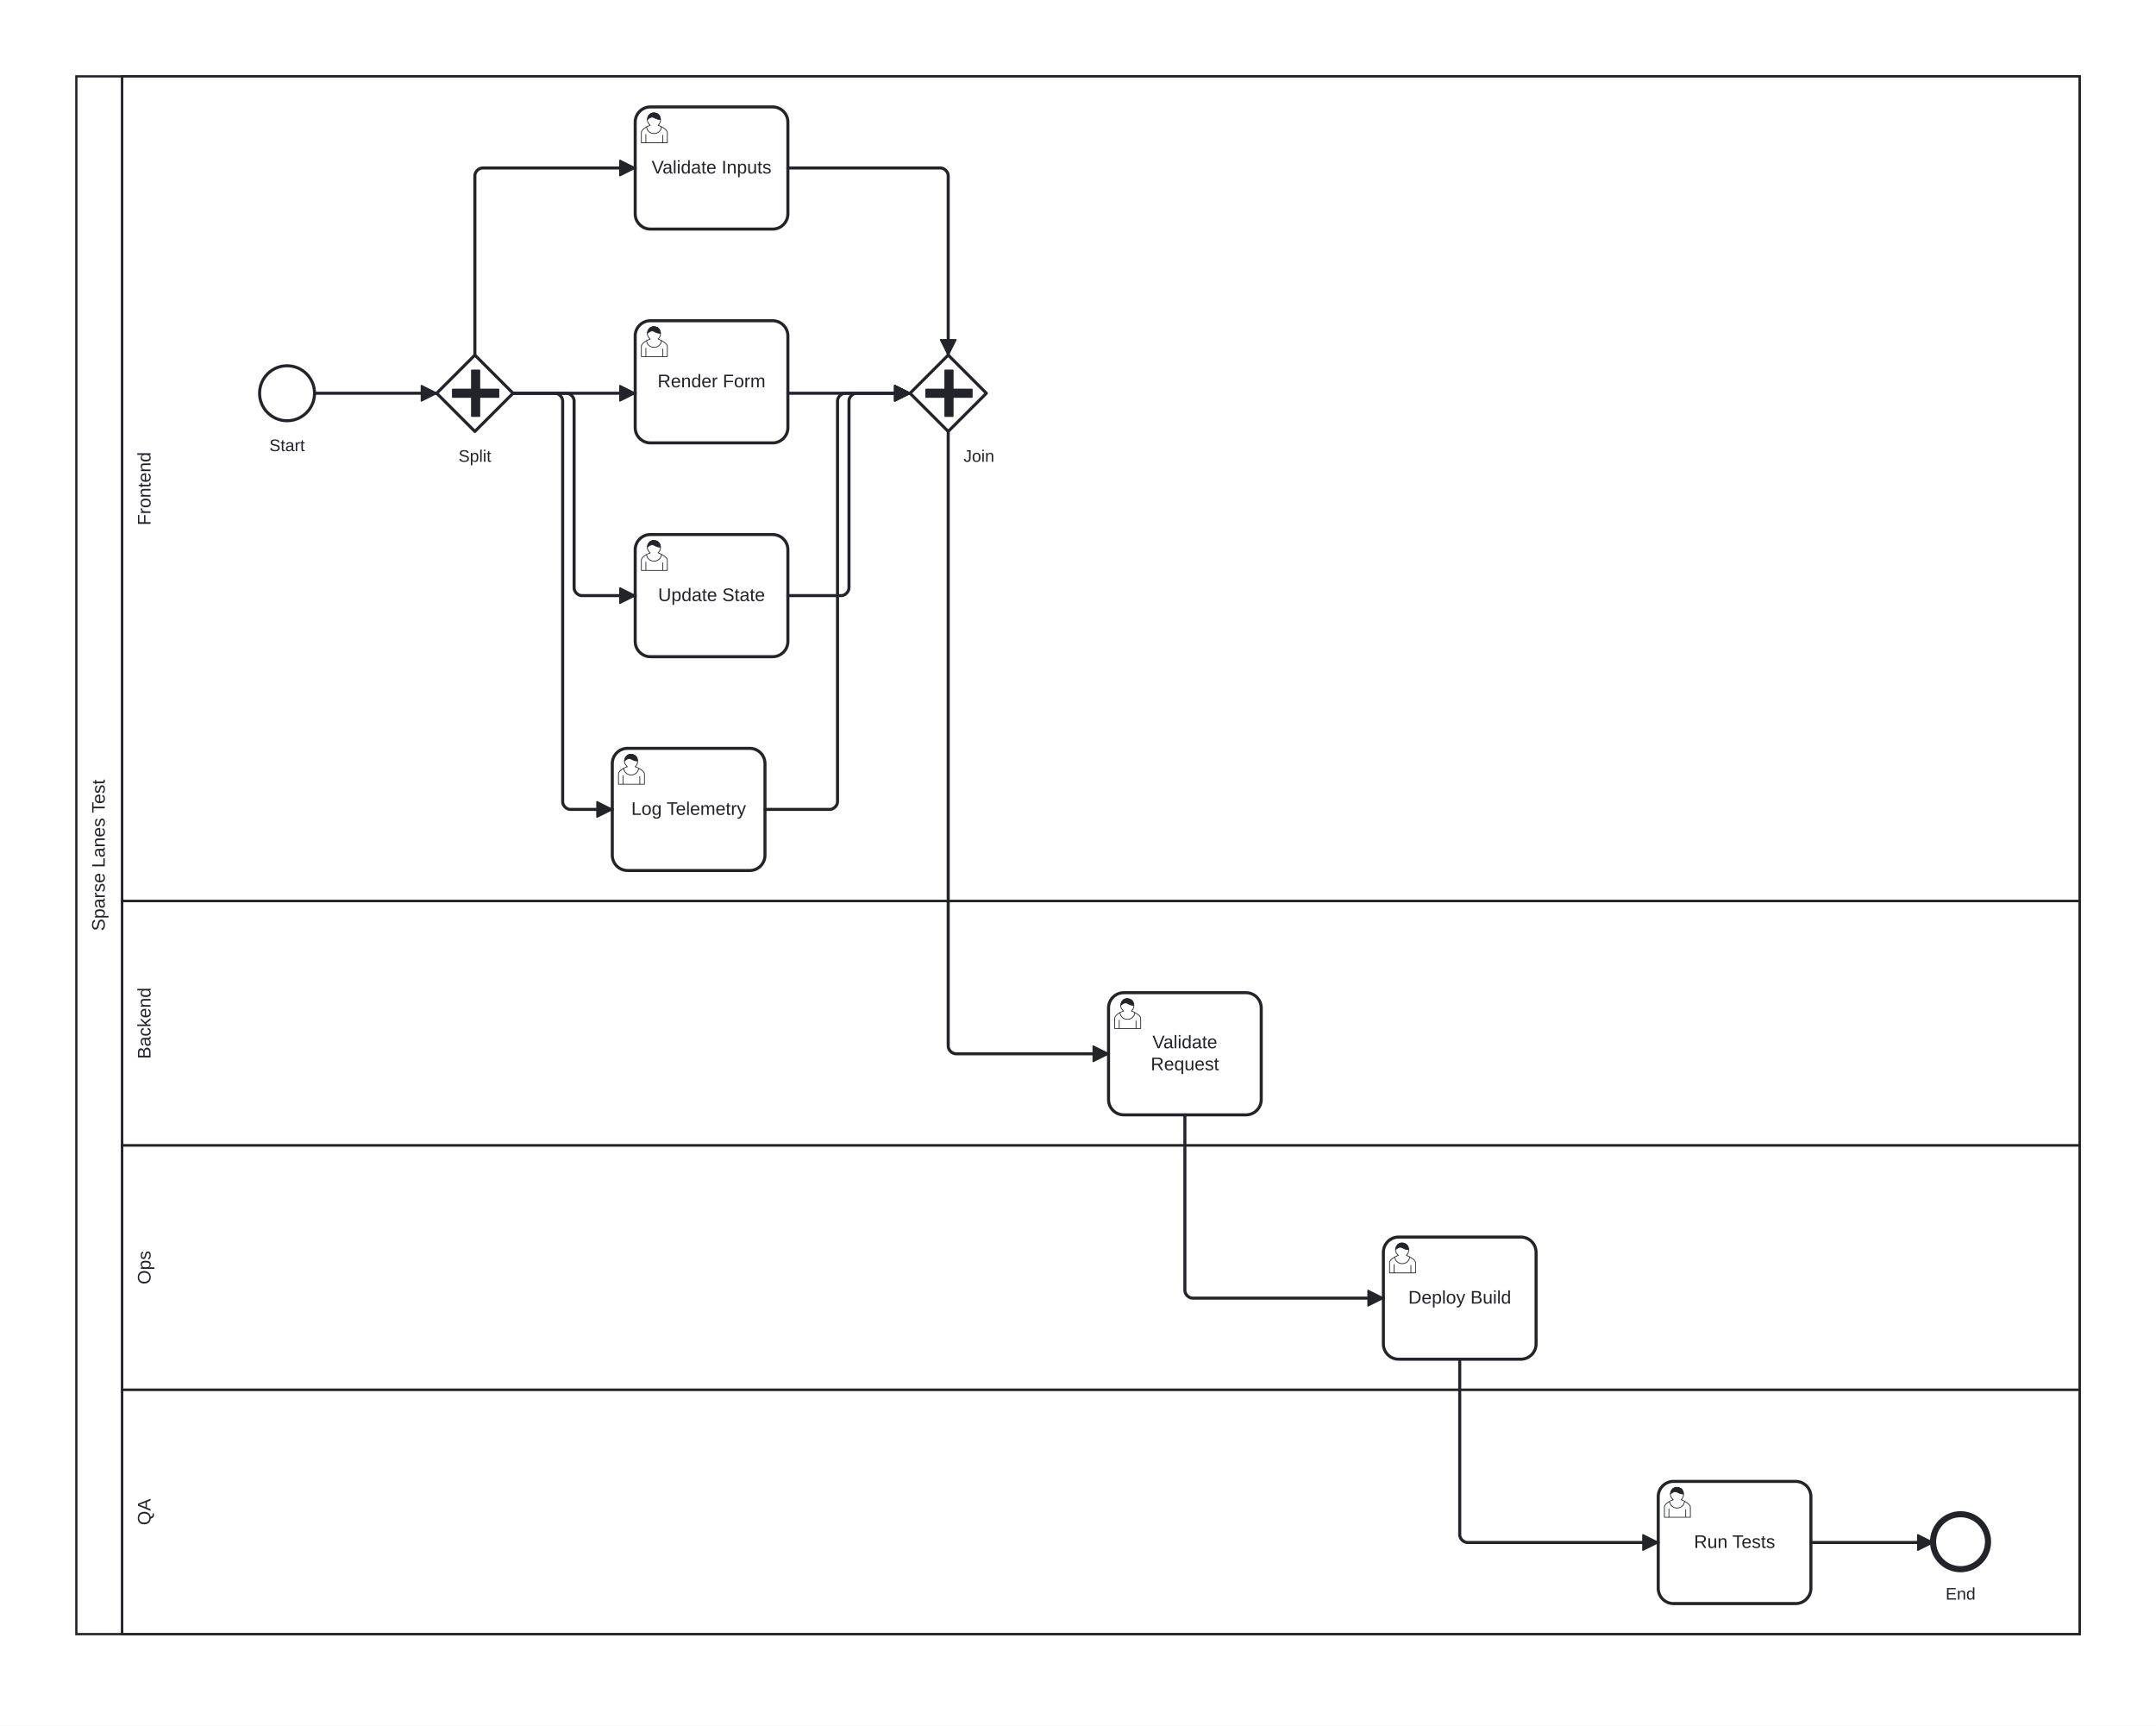
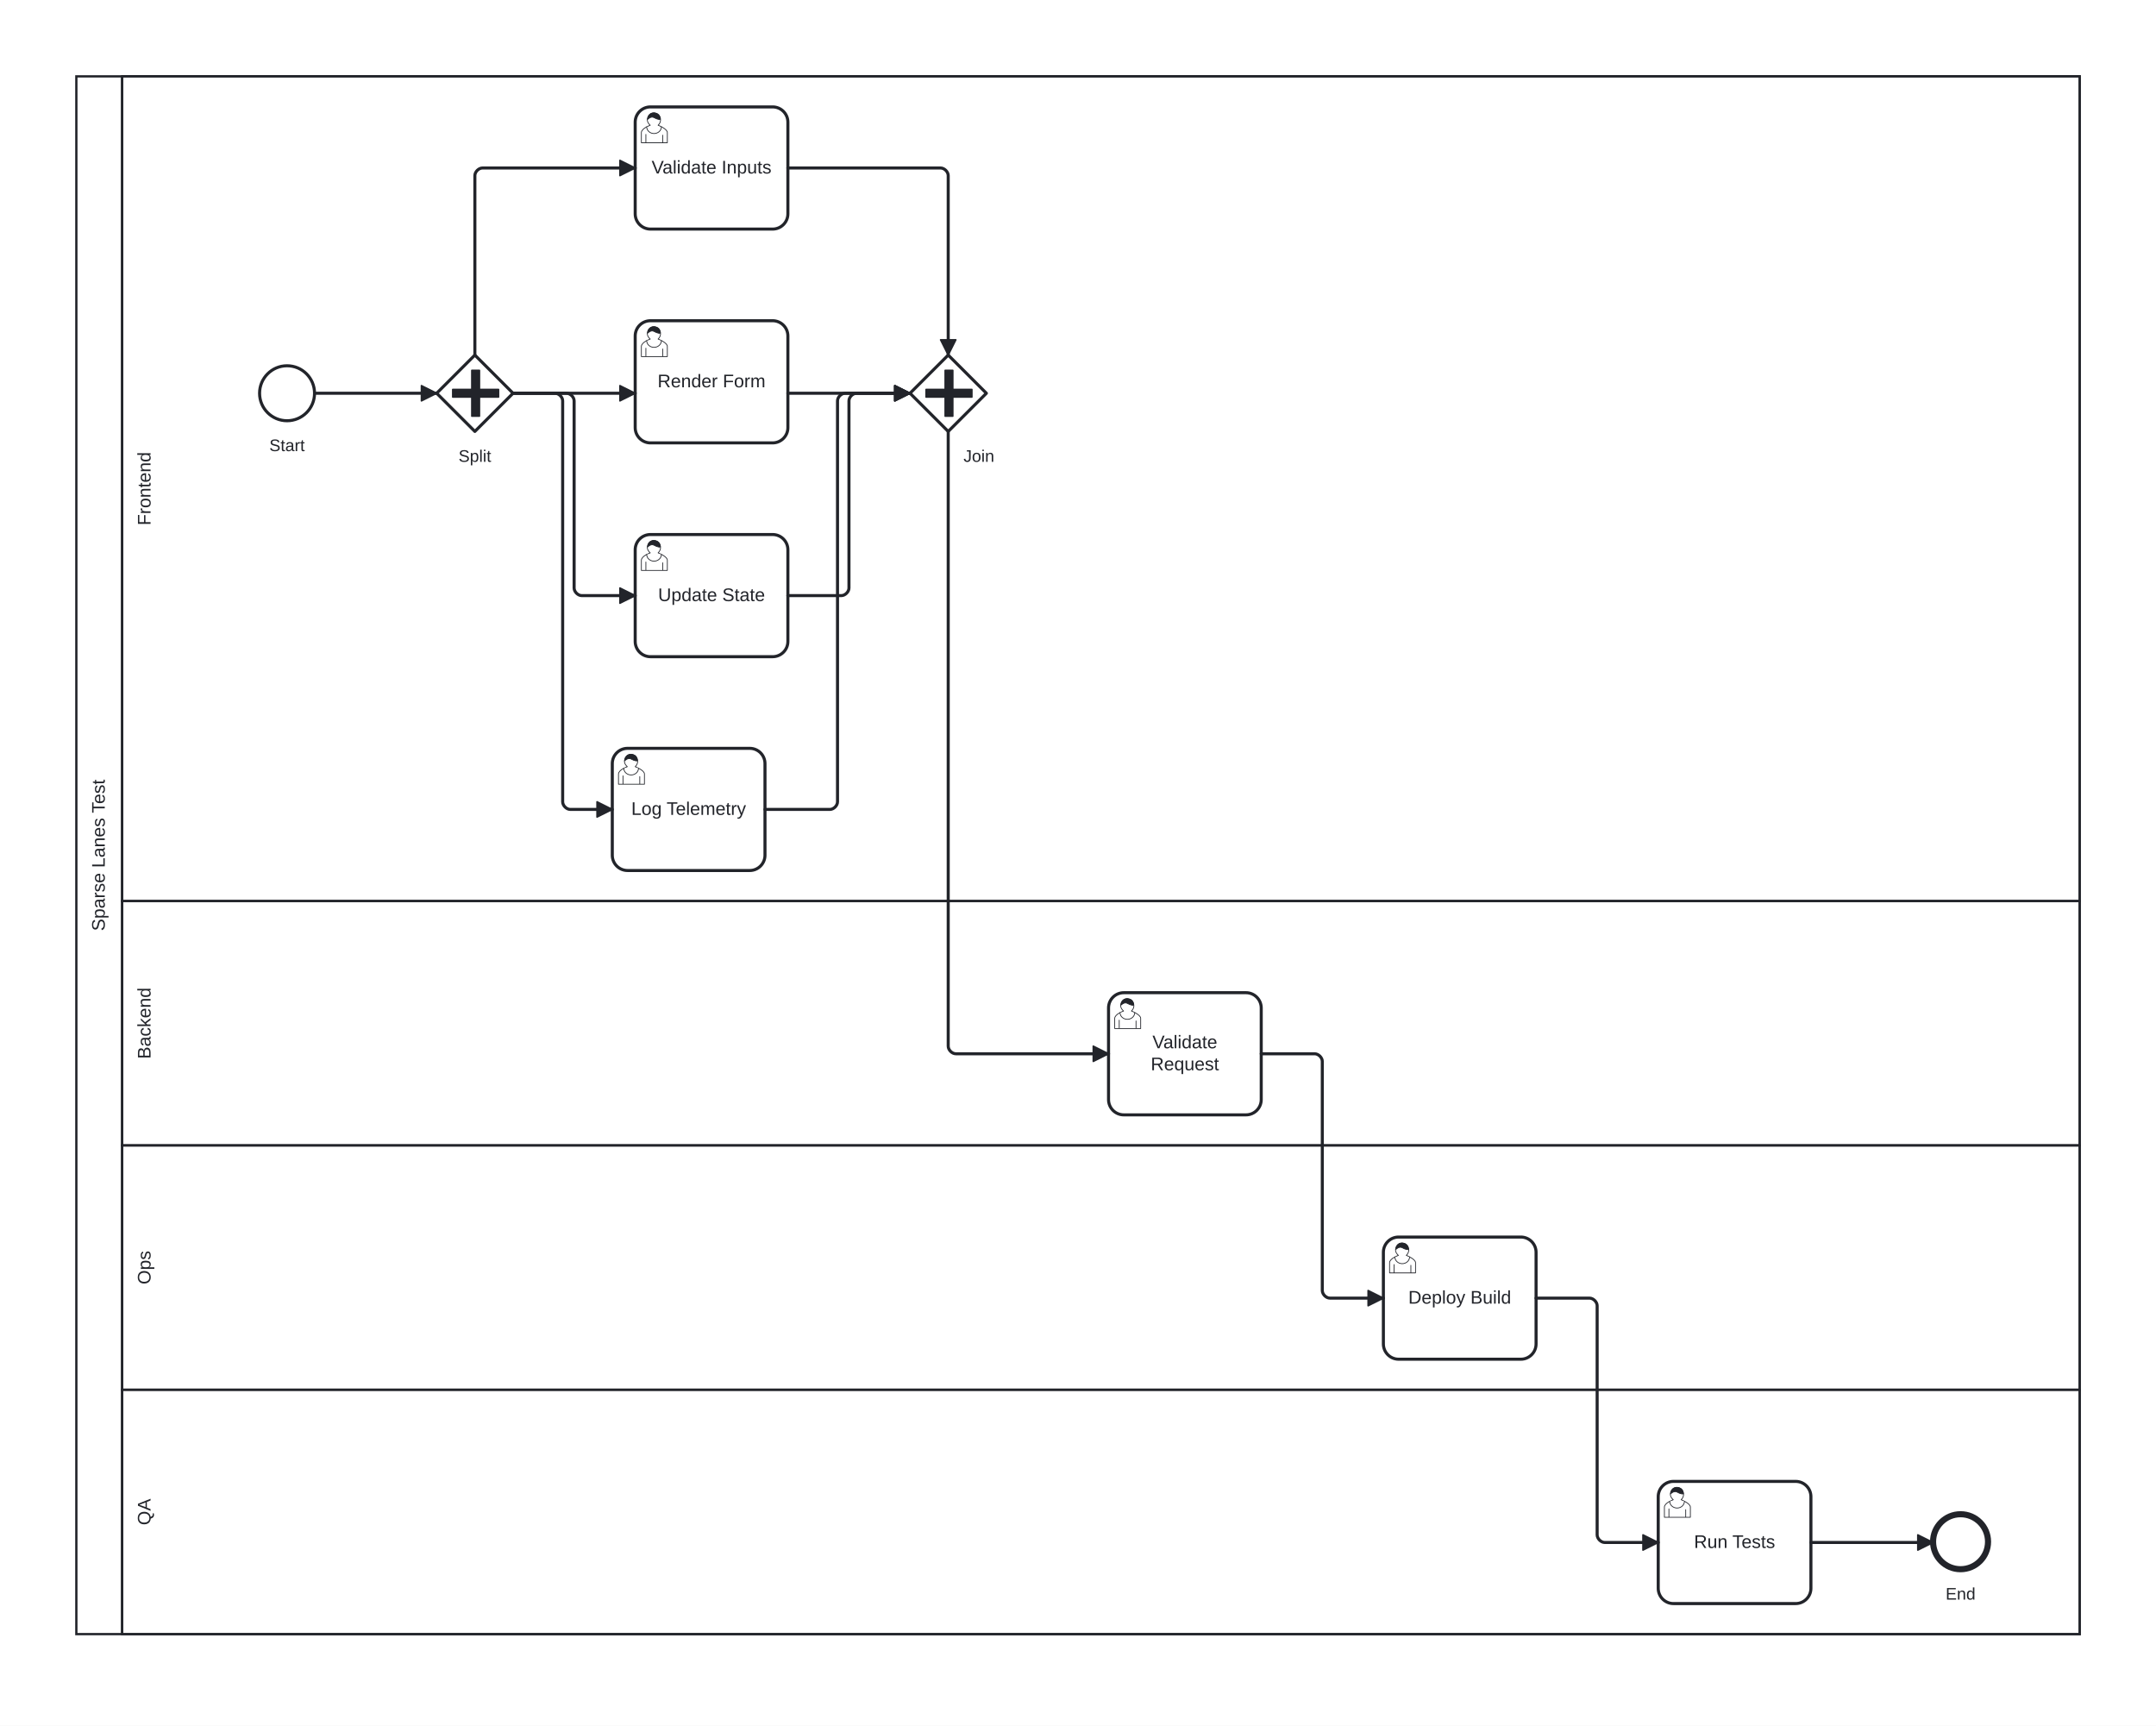
<svg xmlns="http://www.w3.org/2000/svg" width="1412" height="1130" viewBox="0 0 1412 1130" font-family="Arial, sans-serif">
  <defs>
    <marker id="seq-end" viewBox="0 0 20 20" refX="11" refY="10" markerWidth="10" markerHeight="10" orient="auto">
      <path d="M 1 5 L 11 10 L 1 15 Z" fill="#22242a" stroke="#22242a" stroke-width="1" stroke-linecap="round" stroke-linejoin="round" />
    </marker>
    <marker id="seq-default-src" viewBox="0 0 20 20" refX="0" refY="10" markerWidth="10" markerHeight="10" orient="auto">
      <path d="M 6 4 L 10 16" fill="none" stroke="#22242a" stroke-width="2" stroke-linecap="round" />
    </marker>
    <marker id="seq-conditional-src" viewBox="0 0 20 20" refX="-1" refY="10" markerWidth="10" markerHeight="10" orient="auto">
      <path d="M 0 10 L 8 6 L 16 10 L 8 14 Z" fill="#ffffff" stroke="#22242a" stroke-width="2" stroke-linejoin="round" />
    </marker>
    <marker id="msg-start" viewBox="0 0 20 20" refX="6" refY="6" markerWidth="20" markerHeight="20" orient="auto">
      <circle cx="6" cy="6" r="3.5" fill="#ffffff" stroke="#22242a" stroke-width="1" stroke-dasharray="10000, 1" />
    </marker>
    <marker id="msg-end" viewBox="0 0 20 20" refX="8.5" refY="5" markerWidth="20" markerHeight="20" orient="auto">
      <path d="m 1 5 l 0 -3 l 7 3 l -7 3 z" fill="#ffffff" stroke="#22242a" stroke-width="1" stroke-linecap="round" stroke-linejoin="round" stroke-dasharray="10000, 1" />
    </marker>
    <marker id="assoc-end" viewBox="0 0 20 20" refX="11" refY="10" markerWidth="10" markerHeight="10" orient="auto">
      <path d="M 1 5 L 11 10 L 1 15" fill="none" stroke="#22242a" stroke-width="1.5" stroke-linecap="round" stroke-linejoin="round" stroke-dasharray="10000, 1" />
    </marker>
  </defs>
  <rect width="1412" height="1130" fill="#ffffff" />
  <rect x="50" y="50" width="1312" height="1020" fill="#ffffff" fill-opacity="0.95" stroke="#22242a" stroke-width="1.5" />
  <path d="M 80 50 L 80 1070" stroke="#22242a" stroke-width="1.5" fill="none" />
  <text x="68.6" y="560" text-anchor="middle" font-size="12" fill="#22242a" transform="rotate(-90,68.6,560)">Sparse Lanes Test</text>
  <rect x="80" y="50" width="1282" height="540" fill="#ffffff" fill-opacity="0.25" stroke="#22242a" stroke-width="1.5" />
  <text x="98.6" y="320" text-anchor="middle" font-size="12" fill="#22242a" transform="rotate(-90,98.6,320)">Frontend</text>
  <rect x="80" y="590" width="1282" height="160" fill="#ffffff" fill-opacity="0.25" stroke="#22242a" stroke-width="1.5" />
  <text x="98.6" y="670" text-anchor="middle" font-size="12" fill="#22242a" transform="rotate(-90,98.6,670)">Backend</text>
  <rect x="80" y="750" width="1282" height="160" fill="#ffffff" fill-opacity="0.25" stroke="#22242a" stroke-width="1.5" />
  <text x="98.6" y="830" text-anchor="middle" font-size="12" fill="#22242a" transform="rotate(-90,98.6,830)">Ops</text>
  <rect x="80" y="910" width="1282" height="160" fill="#ffffff" fill-opacity="0.25" stroke="#22242a" stroke-width="1.5" />
  <text x="98.6" y="990" text-anchor="middle" font-size="12" fill="#22242a" transform="rotate(-90,98.6,990)">QA</text>
  <g data-element-id="s">
    <circle cx="188" cy="257.5" r="18" fill="#ffffff" fill-opacity="0.95" stroke="#22242a" stroke-width="2" />
    <text text-anchor="middle" font-size="11" fill="#22242a">
      <tspan x="188" y="295.4">Start</tspan>
    </text>
  </g>
  <g data-element-id="split">
    <polygon points="311,232.5 336,257.5 311,282.5 286,257.5" fill="#ffffff" fill-opacity="0.95" stroke="#22242a" stroke-width="2" stroke-linejoin="round" />
    <g transform="translate(286,232.5)">
      <path d="m 23,10 0,12.5 -12.5,0 0,5 12.5,0 0,12.5 5,0 0,-12.5 12.5,0 0,-5 -12.5,0 0,-12.5 -5,0 z" fill="#22242a" stroke="#22242a" stroke-width="1" stroke-linecap="round" stroke-linejoin="round" />
    </g>
    <text text-anchor="middle" font-size="11" fill="#22242a">
      <tspan x="311" y="302.4">Split</tspan>
    </text>
  </g>
  <g data-element-id="a1">
    <rect x="416" y="70" width="100" height="80" rx="10" ry="10" fill="#ffffff" fill-opacity="0.95" stroke="#22242a" stroke-width="2" />
    <text x="466" y="113.6" text-anchor="middle" font-size="12" fill="#22242a">Validate Inputs</text>
    <g transform="translate(416,70)">
      <path d="m 15,12 c 0.909,-0.845 1.594,-2.049 1.594,-3.385 0,-2.554 -1.805,-4.622 -4.357,-4.622 -2.552,0 -4.288,2.068 -4.288,4.622 0,1.348 0.974,2.562 1.896,3.405 -0.529,0.187 -5.669,2.097 -5.794,4.756 v 6.718 h 17 v -6.718 c 0,-2.298 -5.528,-4.595 -6.051,-4.776 zm -8,6 l 0,5.5 m 11,0 l 0,-5" fill="#ffffff" stroke="#22242a" stroke-width="0.5" stroke-linecap="round" stroke-linejoin="round" />
      <path d="m 15,12 m 2.162,1.009 c 0,2.447 -2.158,4.431 -4.821,4.431 -2.665,0 -4.822,-1.981 -4.822,-4.431 " fill="#ffffff" stroke="#22242a" stroke-width="0.5" stroke-linecap="round" stroke-linejoin="round" />
      <path d="m 15,12 m -6.9,-3.80 c 0,0 2.251,-2.358 4.274,-1.177 2.024,1.181 4.221,1.537 4.124,0.965 -0.098,-0.57 -0.117,-3.791 -4.191,-4.136 -3.575,0.001 -4.208,3.367 -4.207,4.348 z" fill="#22242a" stroke="#22242a" stroke-width="0.5" stroke-linecap="round" stroke-linejoin="round" />
    </g>
  </g>
  <g data-element-id="a2">
    <rect x="416" y="210" width="100" height="80" rx="10" ry="10" fill="#ffffff" fill-opacity="0.95" stroke="#22242a" stroke-width="2" />
    <text x="466" y="253.6" text-anchor="middle" font-size="12" fill="#22242a">Render Form</text>
    <g transform="translate(416,210)">
      <path d="m 15,12 c 0.909,-0.845 1.594,-2.049 1.594,-3.385 0,-2.554 -1.805,-4.622 -4.357,-4.622 -2.552,0 -4.288,2.068 -4.288,4.622 0,1.348 0.974,2.562 1.896,3.405 -0.529,0.187 -5.669,2.097 -5.794,4.756 v 6.718 h 17 v -6.718 c 0,-2.298 -5.528,-4.595 -6.051,-4.776 zm -8,6 l 0,5.5 m 11,0 l 0,-5" fill="#ffffff" stroke="#22242a" stroke-width="0.5" stroke-linecap="round" stroke-linejoin="round" />
      <path d="m 15,12 m 2.162,1.009 c 0,2.447 -2.158,4.431 -4.821,4.431 -2.665,0 -4.822,-1.981 -4.822,-4.431 " fill="#ffffff" stroke="#22242a" stroke-width="0.5" stroke-linecap="round" stroke-linejoin="round" />
      <path d="m 15,12 m -6.9,-3.80 c 0,0 2.251,-2.358 4.274,-1.177 2.024,1.181 4.221,1.537 4.124,0.965 -0.098,-0.57 -0.117,-3.791 -4.191,-4.136 -3.575,0.001 -4.208,3.367 -4.207,4.348 z" fill="#22242a" stroke="#22242a" stroke-width="0.5" stroke-linecap="round" stroke-linejoin="round" />
    </g>
  </g>
  <g data-element-id="a3">
    <rect x="416" y="350" width="100" height="80" rx="10" ry="10" fill="#ffffff" fill-opacity="0.95" stroke="#22242a" stroke-width="2" />
    <text x="466" y="393.6" text-anchor="middle" font-size="12" fill="#22242a">Update State</text>
    <g transform="translate(416,350)">
      <path d="m 15,12 c 0.909,-0.845 1.594,-2.049 1.594,-3.385 0,-2.554 -1.805,-4.622 -4.357,-4.622 -2.552,0 -4.288,2.068 -4.288,4.622 0,1.348 0.974,2.562 1.896,3.405 -0.529,0.187 -5.669,2.097 -5.794,4.756 v 6.718 h 17 v -6.718 c 0,-2.298 -5.528,-4.595 -6.051,-4.776 zm -8,6 l 0,5.5 m 11,0 l 0,-5" fill="#ffffff" stroke="#22242a" stroke-width="0.5" stroke-linecap="round" stroke-linejoin="round" />
      <path d="m 15,12 m 2.162,1.009 c 0,2.447 -2.158,4.431 -4.821,4.431 -2.665,0 -4.822,-1.981 -4.822,-4.431 " fill="#ffffff" stroke="#22242a" stroke-width="0.5" stroke-linecap="round" stroke-linejoin="round" />
      <path d="m 15,12 m -6.9,-3.80 c 0,0 2.251,-2.358 4.274,-1.177 2.024,1.181 4.221,1.537 4.124,0.965 -0.098,-0.57 -0.117,-3.791 -4.191,-4.136 -3.575,0.001 -4.208,3.367 -4.207,4.348 z" fill="#22242a" stroke="#22242a" stroke-width="0.5" stroke-linecap="round" stroke-linejoin="round" />
    </g>
  </g>
  <g data-element-id="a4">
    <rect x="401" y="490" width="100" height="80" rx="10" ry="10" fill="#ffffff" fill-opacity="0.95" stroke="#22242a" stroke-width="2" />
    <text x="451" y="533.6" text-anchor="middle" font-size="12" fill="#22242a">Log Telemetry</text>
    <g transform="translate(401,490)">
      <path d="m 15,12 c 0.909,-0.845 1.594,-2.049 1.594,-3.385 0,-2.554 -1.805,-4.622 -4.357,-4.622 -2.552,0 -4.288,2.068 -4.288,4.622 0,1.348 0.974,2.562 1.896,3.405 -0.529,0.187 -5.669,2.097 -5.794,4.756 v 6.718 h 17 v -6.718 c 0,-2.298 -5.528,-4.595 -6.051,-4.776 zm -8,6 l 0,5.5 m 11,0 l 0,-5" fill="#ffffff" stroke="#22242a" stroke-width="0.5" stroke-linecap="round" stroke-linejoin="round" />
      <path d="m 15,12 m 2.162,1.009 c 0,2.447 -2.158,4.431 -4.821,4.431 -2.665,0 -4.822,-1.981 -4.822,-4.431 " fill="#ffffff" stroke="#22242a" stroke-width="0.5" stroke-linecap="round" stroke-linejoin="round" />
      <path d="m 15,12 m -6.9,-3.80 c 0,0 2.251,-2.358 4.274,-1.177 2.024,1.181 4.221,1.537 4.124,0.965 -0.098,-0.57 -0.117,-3.791 -4.191,-4.136 -3.575,0.001 -4.208,3.367 -4.207,4.348 z" fill="#22242a" stroke="#22242a" stroke-width="0.5" stroke-linecap="round" stroke-linejoin="round" />
    </g>
  </g>
  <g data-element-id="join">
    <polygon points="621,232.5 646,257.5 621,282.5 596,257.5" fill="#ffffff" fill-opacity="0.95" stroke="#22242a" stroke-width="2" stroke-linejoin="round" />
    <g transform="translate(596,232.5)">
      <path d="m 23,10 0,12.5 -12.5,0 0,5 12.5,0 0,12.5 5,0 0,-12.5 12.5,0 0,-5 -12.5,0 0,-12.5 -5,0 z" fill="#22242a" stroke="#22242a" stroke-width="1" stroke-linecap="round" stroke-linejoin="round" />
    </g>
    <text text-anchor="middle" font-size="11" fill="#22242a">
      <tspan x="641.1" y="302.4">Join</tspan>
    </text>
  </g>
  <g data-element-id="b1">
    <rect x="726" y="650" width="100" height="80" rx="10" ry="10" fill="#ffffff" fill-opacity="0.95" stroke="#22242a" stroke-width="2" />
    <text x="776" y="686.4" text-anchor="middle" font-size="12" fill="#22242a">Validate</text>
    <text x="776" y="700.8" text-anchor="middle" font-size="12" fill="#22242a">Request</text>
    <g transform="translate(726,650)">
      <path d="m 15,12 c 0.909,-0.845 1.594,-2.049 1.594,-3.385 0,-2.554 -1.805,-4.622 -4.357,-4.622 -2.552,0 -4.288,2.068 -4.288,4.622 0,1.348 0.974,2.562 1.896,3.405 -0.529,0.187 -5.669,2.097 -5.794,4.756 v 6.718 h 17 v -6.718 c 0,-2.298 -5.528,-4.595 -6.051,-4.776 zm -8,6 l 0,5.5 m 11,0 l 0,-5" fill="#ffffff" stroke="#22242a" stroke-width="0.5" stroke-linecap="round" stroke-linejoin="round" />
      <path d="m 15,12 m 2.162,1.009 c 0,2.447 -2.158,4.431 -4.821,4.431 -2.665,0 -4.822,-1.981 -4.822,-4.431 " fill="#ffffff" stroke="#22242a" stroke-width="0.5" stroke-linecap="round" stroke-linejoin="round" />
      <path d="m 15,12 m -6.9,-3.80 c 0,0 2.251,-2.358 4.274,-1.177 2.024,1.181 4.221,1.537 4.124,0.965 -0.098,-0.57 -0.117,-3.791 -4.191,-4.136 -3.575,0.001 -4.208,3.367 -4.207,4.348 z" fill="#22242a" stroke="#22242a" stroke-width="0.5" stroke-linecap="round" stroke-linejoin="round" />
    </g>
  </g>
  <g data-element-id="c1">
    <rect x="906" y="810" width="100" height="80" rx="10" ry="10" fill="#ffffff" fill-opacity="0.95" stroke="#22242a" stroke-width="2" />
    <text x="956" y="853.6" text-anchor="middle" font-size="12" fill="#22242a">Deploy Build</text>
    <g transform="translate(906,810)">
      <path d="m 15,12 c 0.909,-0.845 1.594,-2.049 1.594,-3.385 0,-2.554 -1.805,-4.622 -4.357,-4.622 -2.552,0 -4.288,2.068 -4.288,4.622 0,1.348 0.974,2.562 1.896,3.405 -0.529,0.187 -5.669,2.097 -5.794,4.756 v 6.718 h 17 v -6.718 c 0,-2.298 -5.528,-4.595 -6.051,-4.776 zm -8,6 l 0,5.5 m 11,0 l 0,-5" fill="#ffffff" stroke="#22242a" stroke-width="0.5" stroke-linecap="round" stroke-linejoin="round" />
      <path d="m 15,12 m 2.162,1.009 c 0,2.447 -2.158,4.431 -4.821,4.431 -2.665,0 -4.822,-1.981 -4.822,-4.431 " fill="#ffffff" stroke="#22242a" stroke-width="0.5" stroke-linecap="round" stroke-linejoin="round" />
      <path d="m 15,12 m -6.9,-3.80 c 0,0 2.251,-2.358 4.274,-1.177 2.024,1.181 4.221,1.537 4.124,0.965 -0.098,-0.57 -0.117,-3.791 -4.191,-4.136 -3.575,0.001 -4.208,3.367 -4.207,4.348 z" fill="#22242a" stroke="#22242a" stroke-width="0.5" stroke-linecap="round" stroke-linejoin="round" />
    </g>
  </g>
  <g data-element-id="d1">
    <rect x="1086" y="970" width="100" height="80" rx="10" ry="10" fill="#ffffff" fill-opacity="0.95" stroke="#22242a" stroke-width="2" />
    <text x="1136" y="1013.6" text-anchor="middle" font-size="12" fill="#22242a">Run Tests</text>
    <g transform="translate(1086,970)">
      <path d="m 15,12 c 0.909,-0.845 1.594,-2.049 1.594,-3.385 0,-2.554 -1.805,-4.622 -4.357,-4.622 -2.552,0 -4.288,2.068 -4.288,4.622 0,1.348 0.974,2.562 1.896,3.405 -0.529,0.187 -5.669,2.097 -5.794,4.756 v 6.718 h 17 v -6.718 c 0,-2.298 -5.528,-4.595 -6.051,-4.776 zm -8,6 l 0,5.5 m 11,0 l 0,-5" fill="#ffffff" stroke="#22242a" stroke-width="0.5" stroke-linecap="round" stroke-linejoin="round" />
      <path d="m 15,12 m 2.162,1.009 c 0,2.447 -2.158,4.431 -4.821,4.431 -2.665,0 -4.822,-1.981 -4.822,-4.431 " fill="#ffffff" stroke="#22242a" stroke-width="0.5" stroke-linecap="round" stroke-linejoin="round" />
      <path d="m 15,12 m -6.9,-3.80 c 0,0 2.251,-2.358 4.274,-1.177 2.024,1.181 4.221,1.537 4.124,0.965 -0.098,-0.57 -0.117,-3.791 -4.191,-4.136 -3.575,0.001 -4.208,3.367 -4.207,4.348 z" fill="#22242a" stroke="#22242a" stroke-width="0.5" stroke-linecap="round" stroke-linejoin="round" />
    </g>
  </g>
  <g data-element-id="e">
    <circle cx="1284" cy="1009.5" r="18" fill="#ffffff" fill-opacity="0.95" stroke="#22242a" stroke-width="4" />
    <text text-anchor="middle" font-size="11" fill="#22242a">
      <tspan x="1284" y="1047.4">End</tspan>
    </text>
  </g>
  <path data-element-id="f0" data-waypoints="206,257.5 286,257.5" d="M 206 257.5 L 286 257.5" stroke="#22242a" stroke-width="2" fill="none" stroke-linecap="round" stroke-linejoin="round" marker-end="url(#seq-end)" />
  <path data-element-id="f1a" data-waypoints="311,232.5 311,110 416,110" d="M 311 232.5 L 311 115 C 311 112.5 313.5 110 316 110 L 416 110" stroke="#22242a" stroke-width="2" fill="none" stroke-linecap="round" stroke-linejoin="round" marker-end="url(#seq-end)" />
  <path data-element-id="f1b" data-waypoints="336,257.5 416,257.5" d="M 336 257.5 L 416 257.5" stroke="#22242a" stroke-width="2" fill="none" stroke-linecap="round" stroke-linejoin="round" marker-end="url(#seq-end)" />
  <path data-element-id="f1c" data-waypoints="336,257.5 376,257.5 376,390 416,390" d="M 336 257.5 L 371 257.5 C 373.5 257.5 376 260 376 262.5 L 376 385 C 376 387.5 378.5 390 381 390 L 416 390" stroke="#22242a" stroke-width="2" fill="none" stroke-linecap="round" stroke-linejoin="round" marker-end="url(#seq-end)" />
  <path data-element-id="f1d" data-waypoints="336,257.5 368.5,257.5 368.5,530 401,530" d="M 336 257.5 L 363.5 257.5 C 366 257.5 368.5 260 368.5 262.5 L 368.5 525 C 368.5 527.5 371 530 373.5 530 L 401 530" stroke="#22242a" stroke-width="2" fill="none" stroke-linecap="round" stroke-linejoin="round" marker-end="url(#seq-end)" />
  <path data-element-id="f2a" data-waypoints="516,110 621,110 621,232.5" d="M 516 110 L 616 110 C 618.5 110 621 112.5 621 115 L 621 232.5" stroke="#22242a" stroke-width="2" fill="none" stroke-linecap="round" stroke-linejoin="round" marker-end="url(#seq-end)" />
  <path data-element-id="f2b" data-waypoints="516,257.5 596,257.5" d="M 516 257.5 L 596 257.5" stroke="#22242a" stroke-width="2" fill="none" stroke-linecap="round" stroke-linejoin="round" marker-end="url(#seq-end)" />
  <path data-element-id="f2c" data-waypoints="516,390 556,390 556,257.5 596,257.5" d="M 516 390 L 551 390 C 553.5 390 556 387.5 556 385 L 556 262.5 C 556 260 558.5 257.5 561 257.5 L 596 257.5" stroke="#22242a" stroke-width="2" fill="none" stroke-linecap="round" stroke-linejoin="round" marker-end="url(#seq-end)" />
  <path data-element-id="f2d" data-waypoints="501,530 548.5,530 548.5,257.5 596,257.5" d="M 501 530 L 543.5 530 C 546 530 548.5 527.5 548.5 525 L 548.5 262.5 C 548.5 260 551 257.5 553.5 257.5 L 596 257.5" stroke="#22242a" stroke-width="2" fill="none" stroke-linecap="round" stroke-linejoin="round" marker-end="url(#seq-end)" />
  <path data-element-id="f3" data-waypoints="621,282.5 621,690 726,690" d="M 621 282.5 L 621 685 C 621 687.5 623.5 690 626 690 L 726 690" stroke="#22242a" stroke-width="2" fill="none" stroke-linecap="round" stroke-linejoin="round" marker-end="url(#seq-end)" />
-   <path data-element-id="f4" data-waypoints="776,730 776,850 906,850" d="M 776 730 L 776 845 C 776 847.5 778.5 850 781 850 L 906 850" stroke="#22242a" stroke-width="2" fill="none" stroke-linecap="round" stroke-linejoin="round" marker-end="url(#seq-end)" />
-   <path data-element-id="f5" data-waypoints="956,890 956,1010 1086,1010" d="M 956 890 L 956 1005 C 956 1007.5 958.5 1010 961 1010 L 1086 1010" stroke="#22242a" stroke-width="2" fill="none" stroke-linecap="round" stroke-linejoin="round" marker-end="url(#seq-end)" />
+   <path data-element-id="f4" data-waypoints="826,690 866,690 866,850 906,850" d="M 826 690 L 861 690 C 863.5 690 866 692.5 866 695 L 866 845 C 866 847.5 868.5 850 871 850 L 906 850" stroke="#22242a" stroke-width="2" fill="none" stroke-linecap="round" stroke-linejoin="round" marker-end="url(#seq-end)" />
+   <path data-element-id="f5" data-waypoints="1006,850 1046,850 1046,1010 1086,1010" d="M 1006 850 L 1041 850 C 1043.5 850 1046 852.5 1046 855 L 1046 1005 C 1046 1007.5 1048.5 1010 1051 1010 L 1086 1010" stroke="#22242a" stroke-width="2" fill="none" stroke-linecap="round" stroke-linejoin="round" marker-end="url(#seq-end)" />
  <path data-element-id="f6" data-waypoints="1186,1010 1266,1010" d="M 1186 1010 L 1266 1010" stroke="#22242a" stroke-width="2" fill="none" stroke-linecap="round" stroke-linejoin="round" marker-end="url(#seq-end)" />
</svg>
